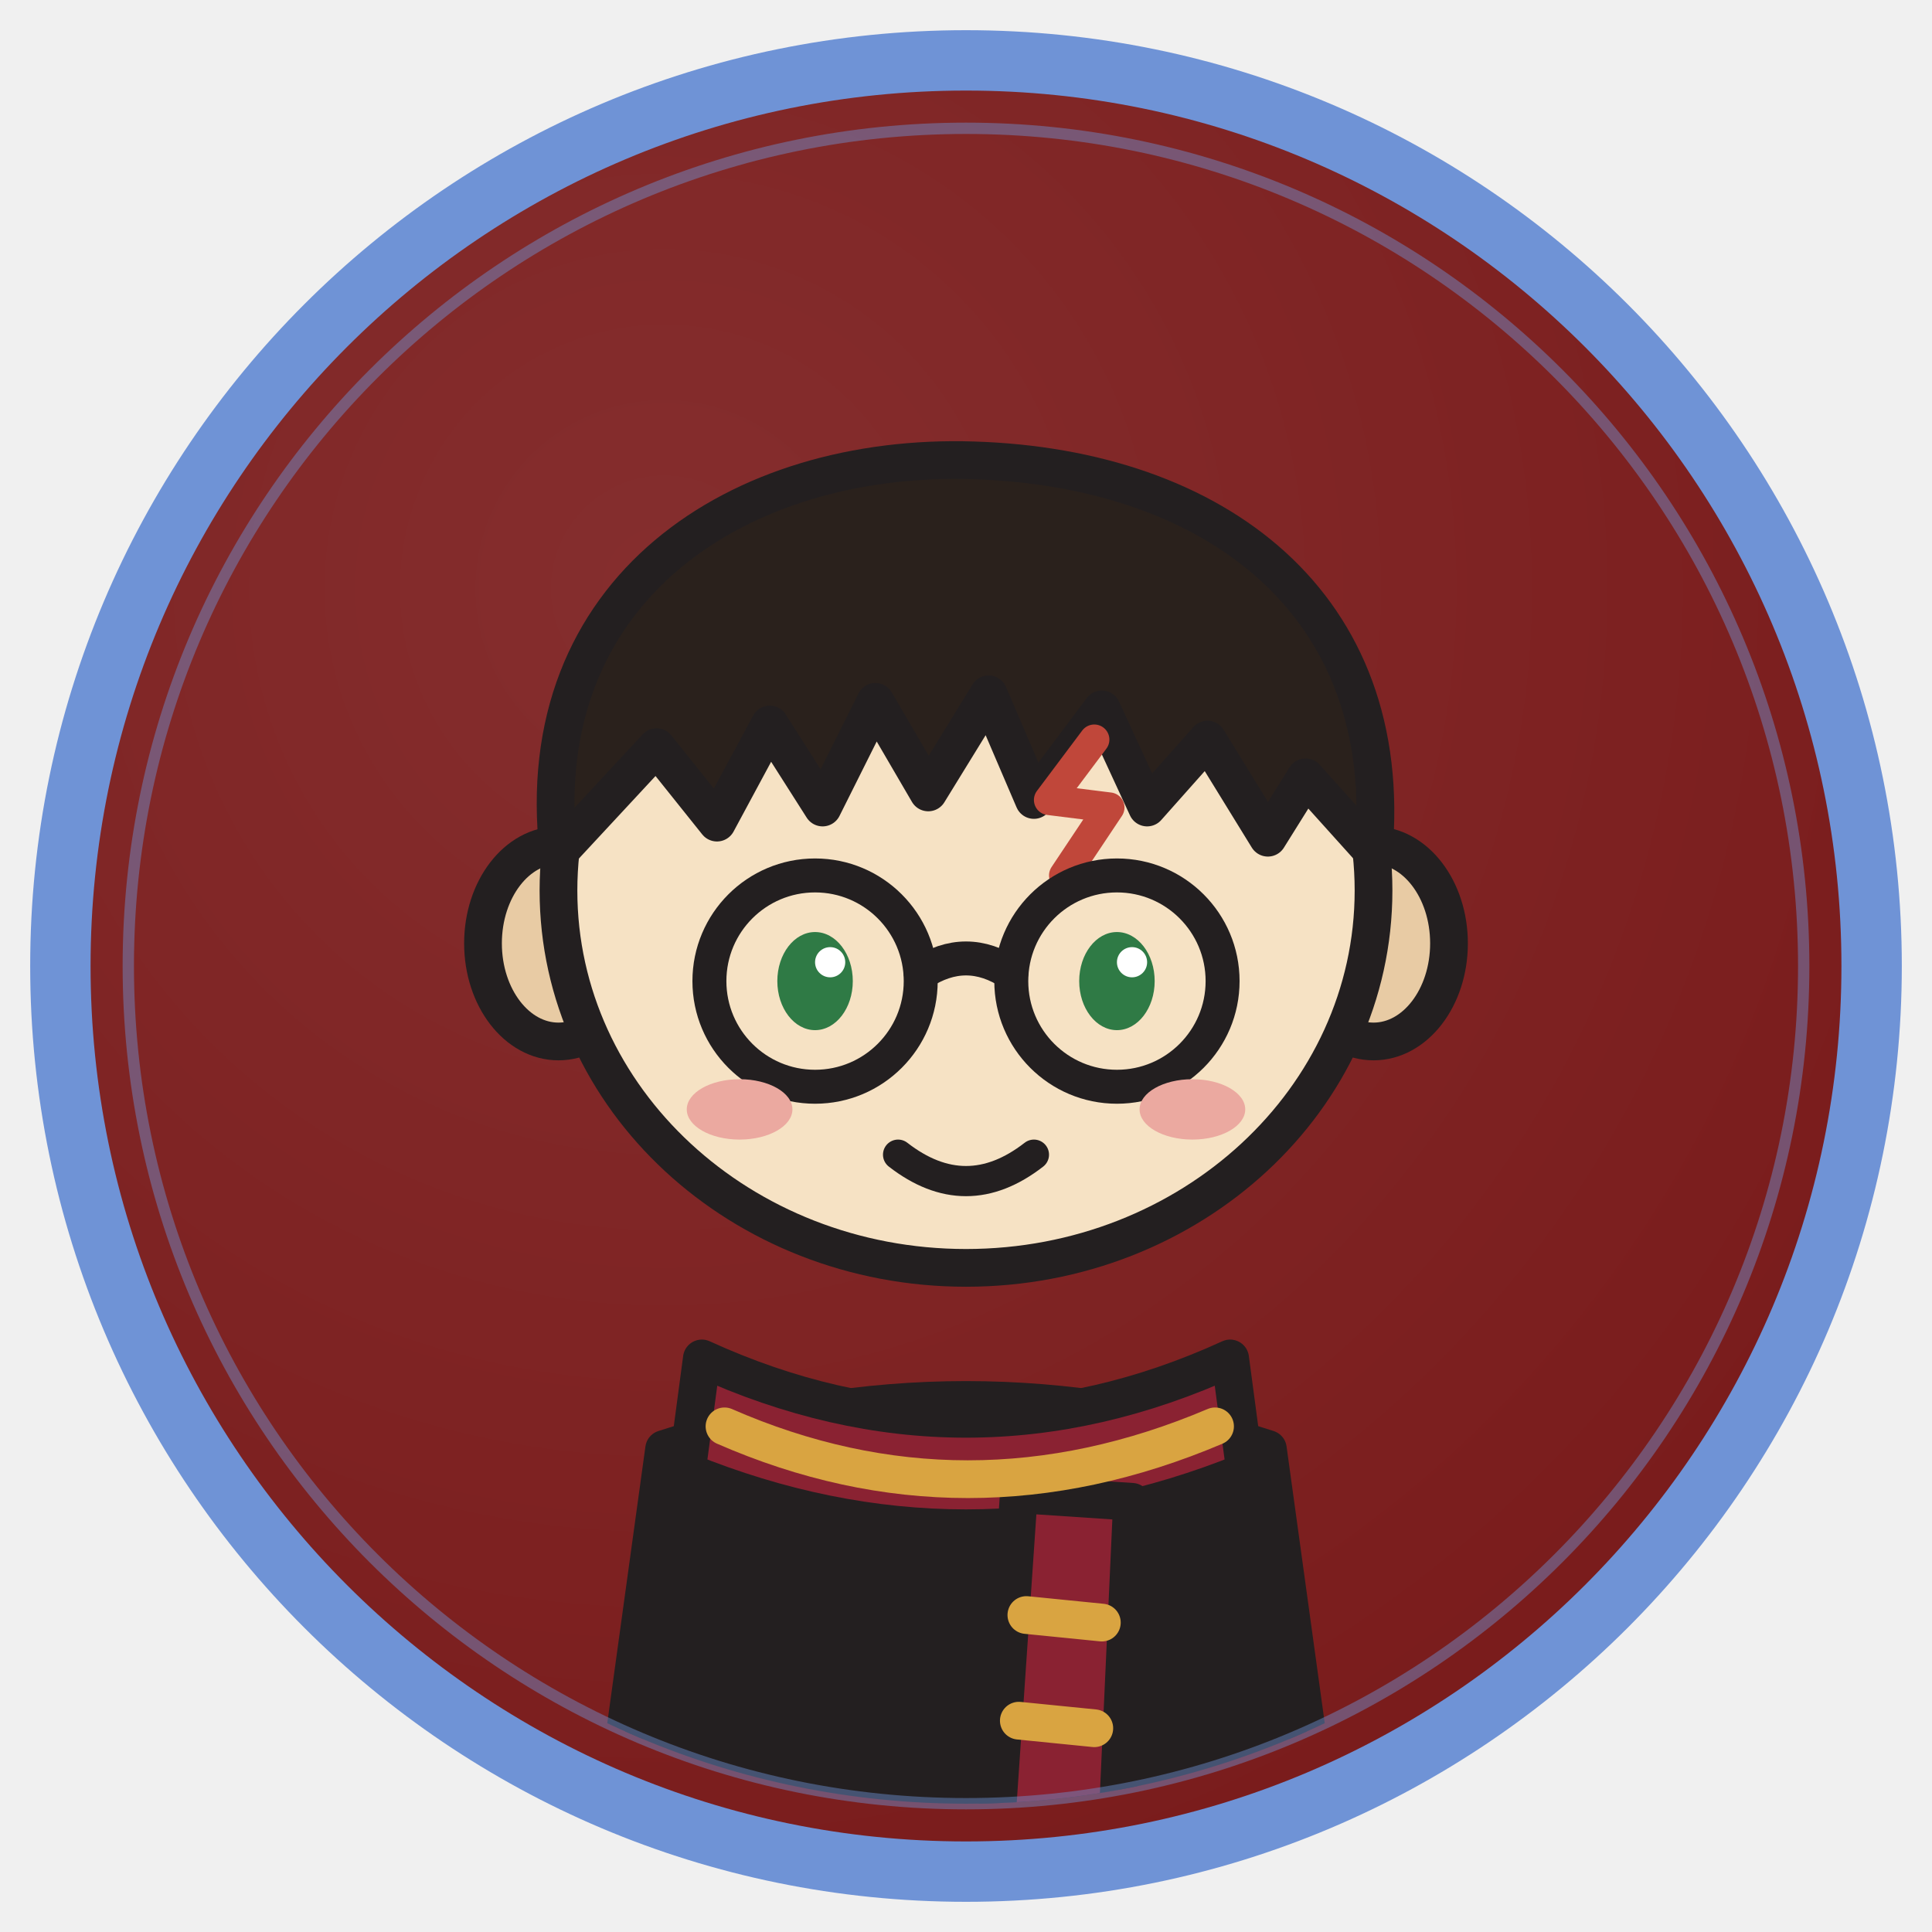
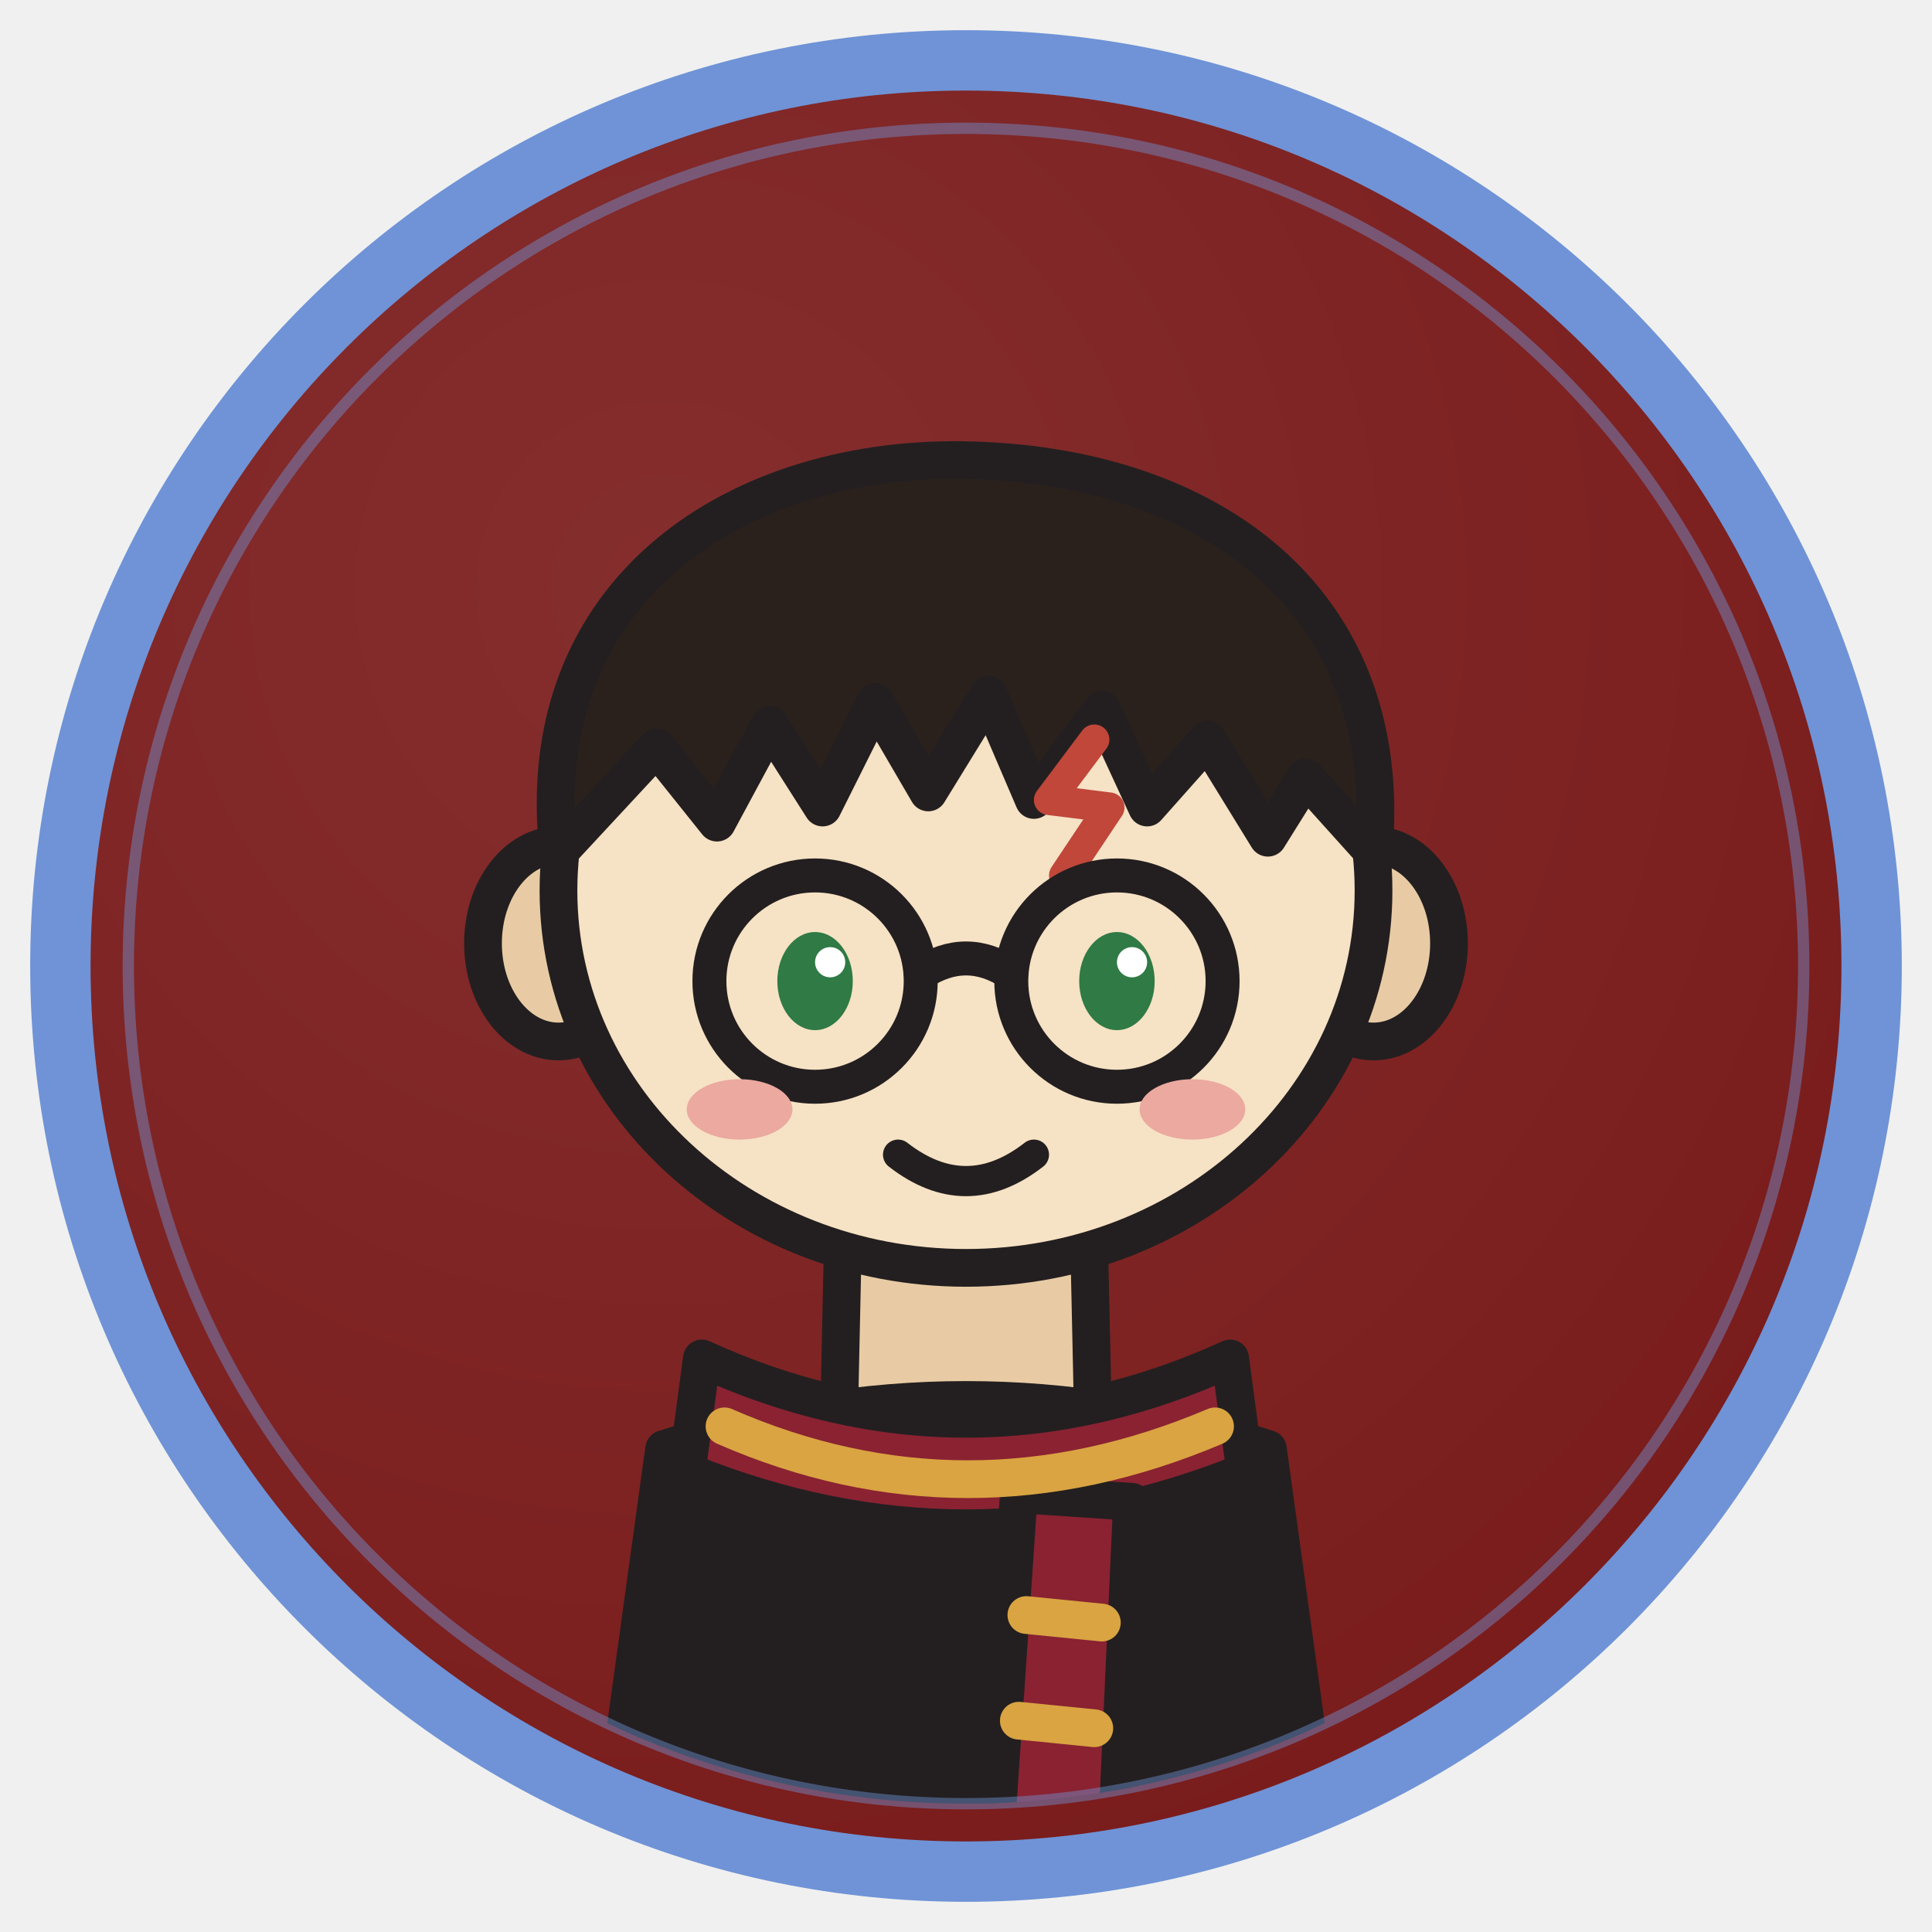
<svg xmlns="http://www.w3.org/2000/svg" viewBox="0 0 512 512" width="512" height="512">
  <defs>
    <radialGradient id="field" gradientUnits="userSpaceOnUse" cx="176" cy="156" r="360">
      <stop offset="0" stop-color="#852E2E" />
      <stop offset="1" stop-color="#7A1C1C" />
    </radialGradient>
    <clipPath id="inner">
      <circle cx="256" cy="256" r="222" fill="#FFFFFF" />
    </clipPath>
  </defs>
  <circle cx="256" cy="256" r="240" fill="url(#field)" />
  <g clip-path="url(#inner)">
+     <path d="M 224 300 L 288 300 L 290 392 L 222 392 Z" fill="#E8CBA4" stroke="#231F20" stroke-width="10" stroke-linejoin="round" stroke-linecap="round" />
    <path d="M 160 500 L 176 384 Q 256 358 336 384 L 352 500 Z" fill="#231F20" stroke="#231F20" stroke-width="10" stroke-linejoin="round" stroke-linecap="round" />
    <path d="M 186 360 Q 256 392 326 360 L 330 390 Q 256 420 182 390 Z" fill="#8A2232" stroke="#231F20" stroke-width="10" stroke-linejoin="round" stroke-linecap="round" />
    <path d="M 270 396 L 300 398 L 296 486 L 264 484 Z" fill="#8A2232" stroke="#231F20" stroke-width="10" stroke-linejoin="round" stroke-linecap="round" />
    <g stroke="#D9A441" stroke-width="10" stroke-linecap="round">
      <path d="M 192 378 Q 256 406 322 378" fill="none" />
      <line x1="272" y1="428" x2="292" y2="430" />
      <line x1="270" y1="456" x2="290" y2="458" />
    </g>
    <ellipse cx="148" cy="250" rx="20" ry="26" fill="#E8CBA4" stroke="#231F20" stroke-width="10" stroke-linejoin="round" stroke-linecap="round" />
    <ellipse cx="364" cy="250" rx="20" ry="26" fill="#E8CBA4" stroke="#231F20" stroke-width="10" stroke-linejoin="round" stroke-linecap="round" />
    <ellipse cx="256" cy="236" rx="108" ry="100" fill="#F6E2C4" stroke="#231F20" stroke-width="10" stroke-linejoin="round" stroke-linecap="round" />
    <path d="M 148 226 C 140 156 196 120 258 122 C 322 124 370 160 364 226 L 346 206 L 336 222 L 320 196 L 304 214 L 292 188 L 274 212 L 262 184 L 246 210 L 232 186 L 218 214 L 204 192 L 190 218 L 174 198 Z" fill="#2A211C" stroke="#231F20" stroke-width="10" stroke-linejoin="round" stroke-linecap="round" />
    <polyline points="290,196 278,212 294,214 282,232" fill="none" stroke="#C0473A" stroke-width="8" stroke-linecap="round" stroke-linejoin="round" />
    <ellipse cx="216" cy="260" rx="10" ry="13" fill="#2F7A45" />
    <ellipse cx="296" cy="260" rx="10" ry="13" fill="#2F7A45" />
    <circle cx="220" cy="255" r="4" fill="#FFFFFF" />
    <circle cx="300" cy="255" r="4" fill="#FFFFFF" />
    <g fill="none" stroke="#231F20" stroke-width="9">
      <circle cx="216" cy="260" r="28" />
      <circle cx="296" cy="260" r="28" />
      <path d="M 244 258 Q 256 250 268 258" stroke-linecap="round" />
    </g>
    <ellipse cx="196" cy="294" rx="14" ry="8" fill="#EBA9A0" />
    <ellipse cx="316" cy="294" rx="14" ry="8" fill="#EBA9A0" />
    <path d="M 238 306 Q 256 320 274 306" fill="none" stroke="#231F20" stroke-width="8" stroke-linecap="round" />
  </g>
  <circle cx="256" cy="256" r="240" fill="none" stroke="#6F93D6" stroke-width="16" />
  <circle cx="256" cy="256" r="222" fill="none" stroke="#6F93D6" stroke-width="3" stroke-opacity="0.45" />
</svg>
